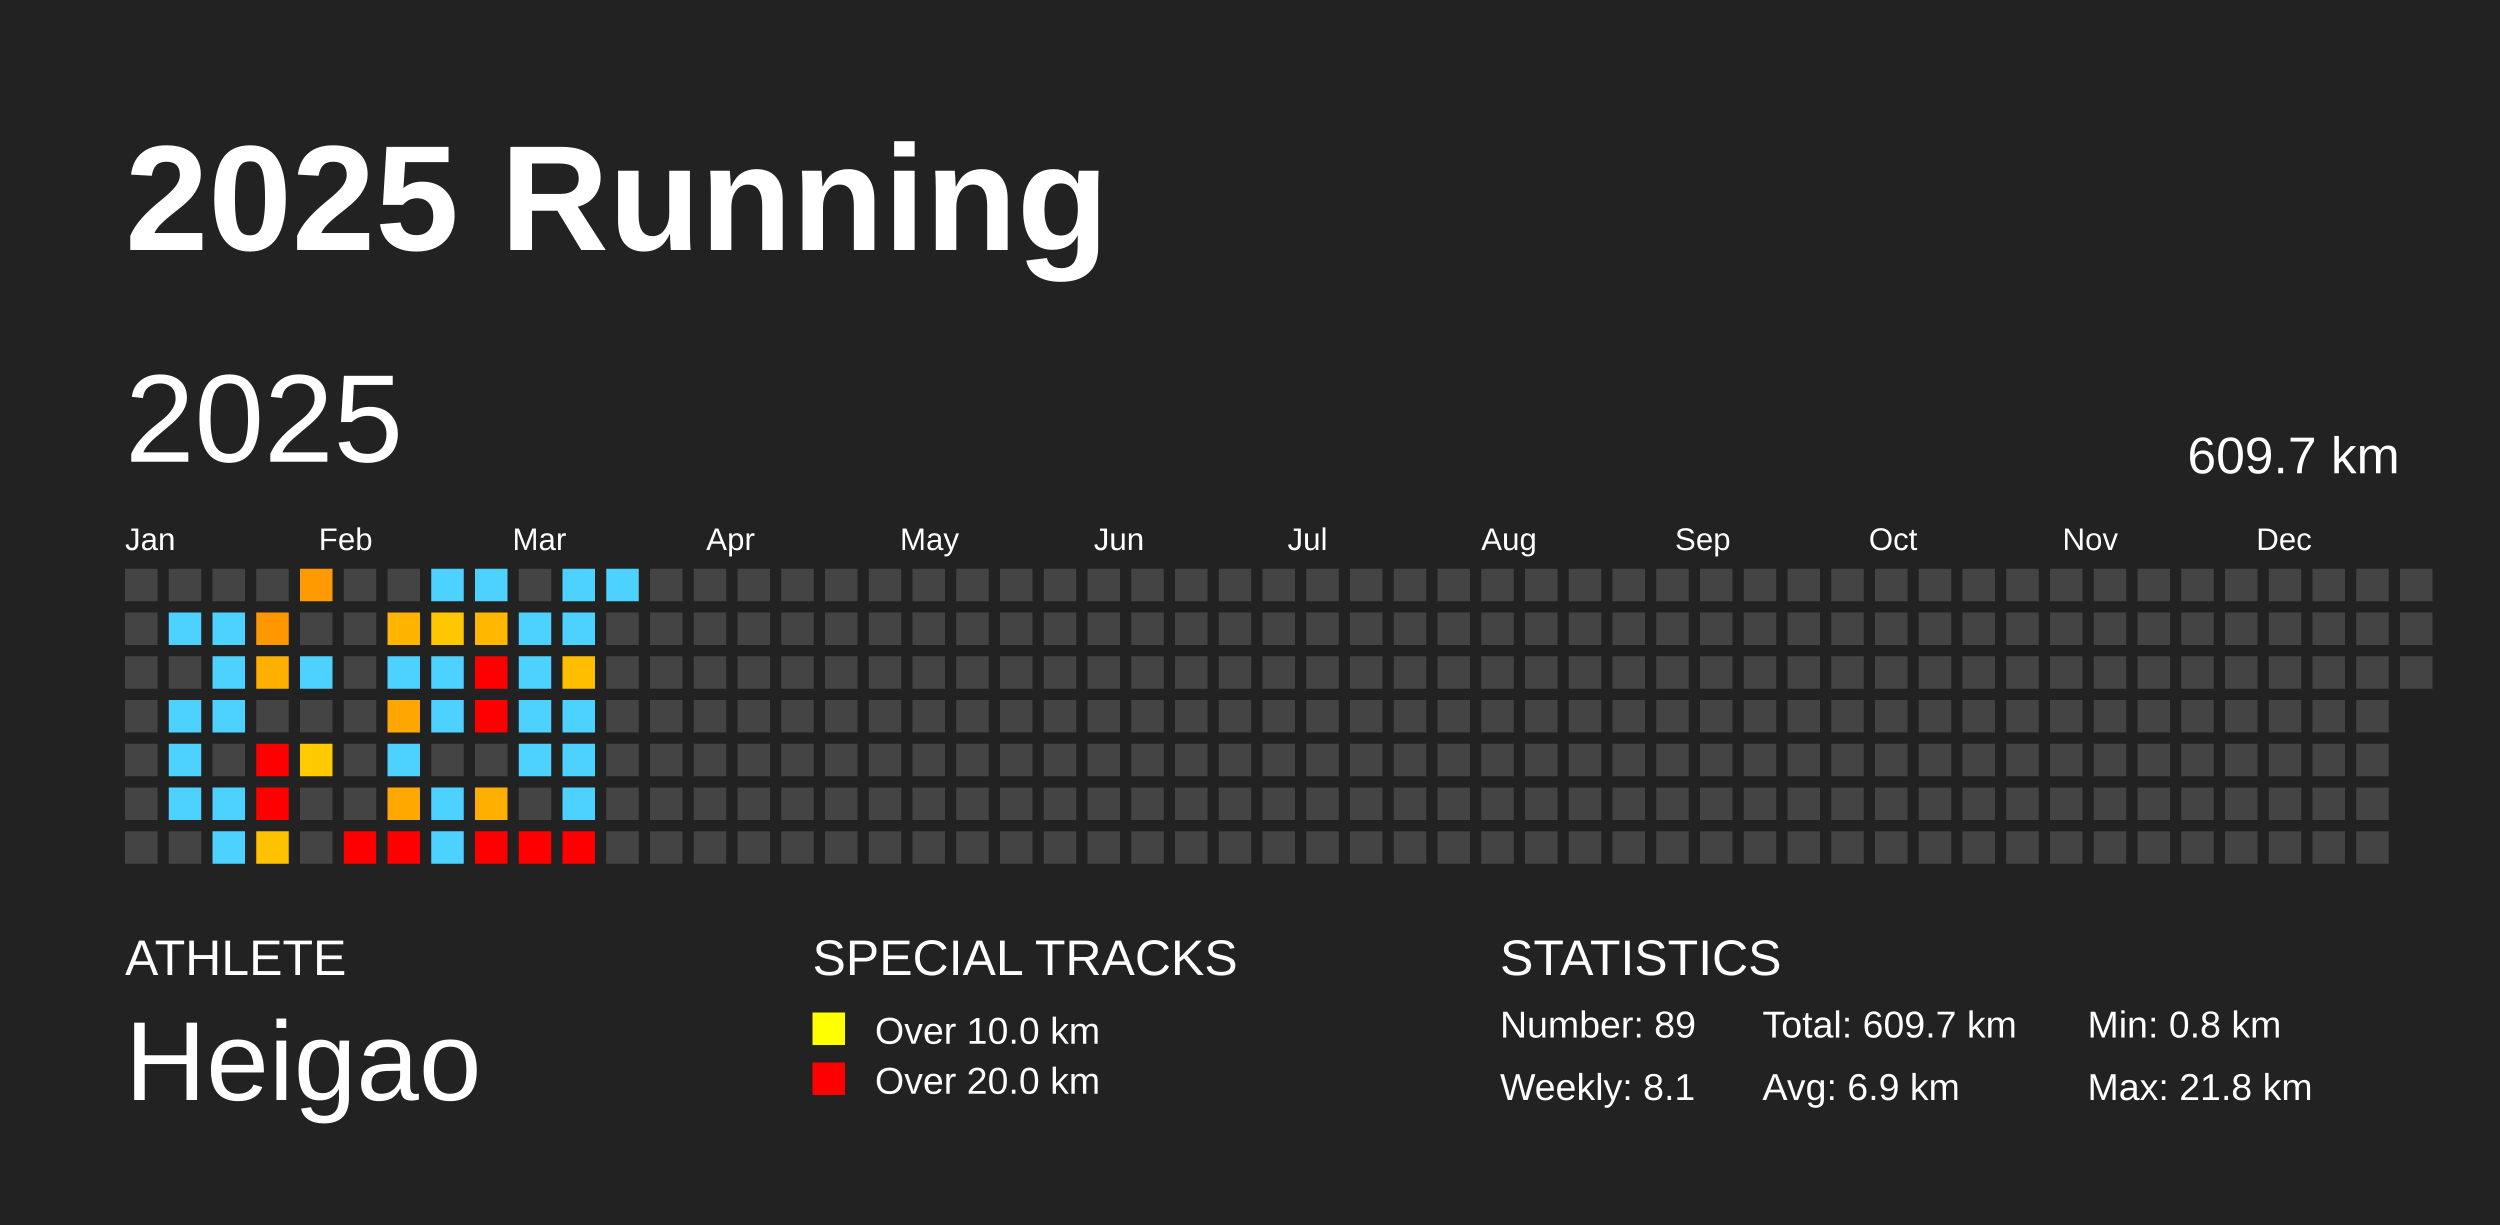
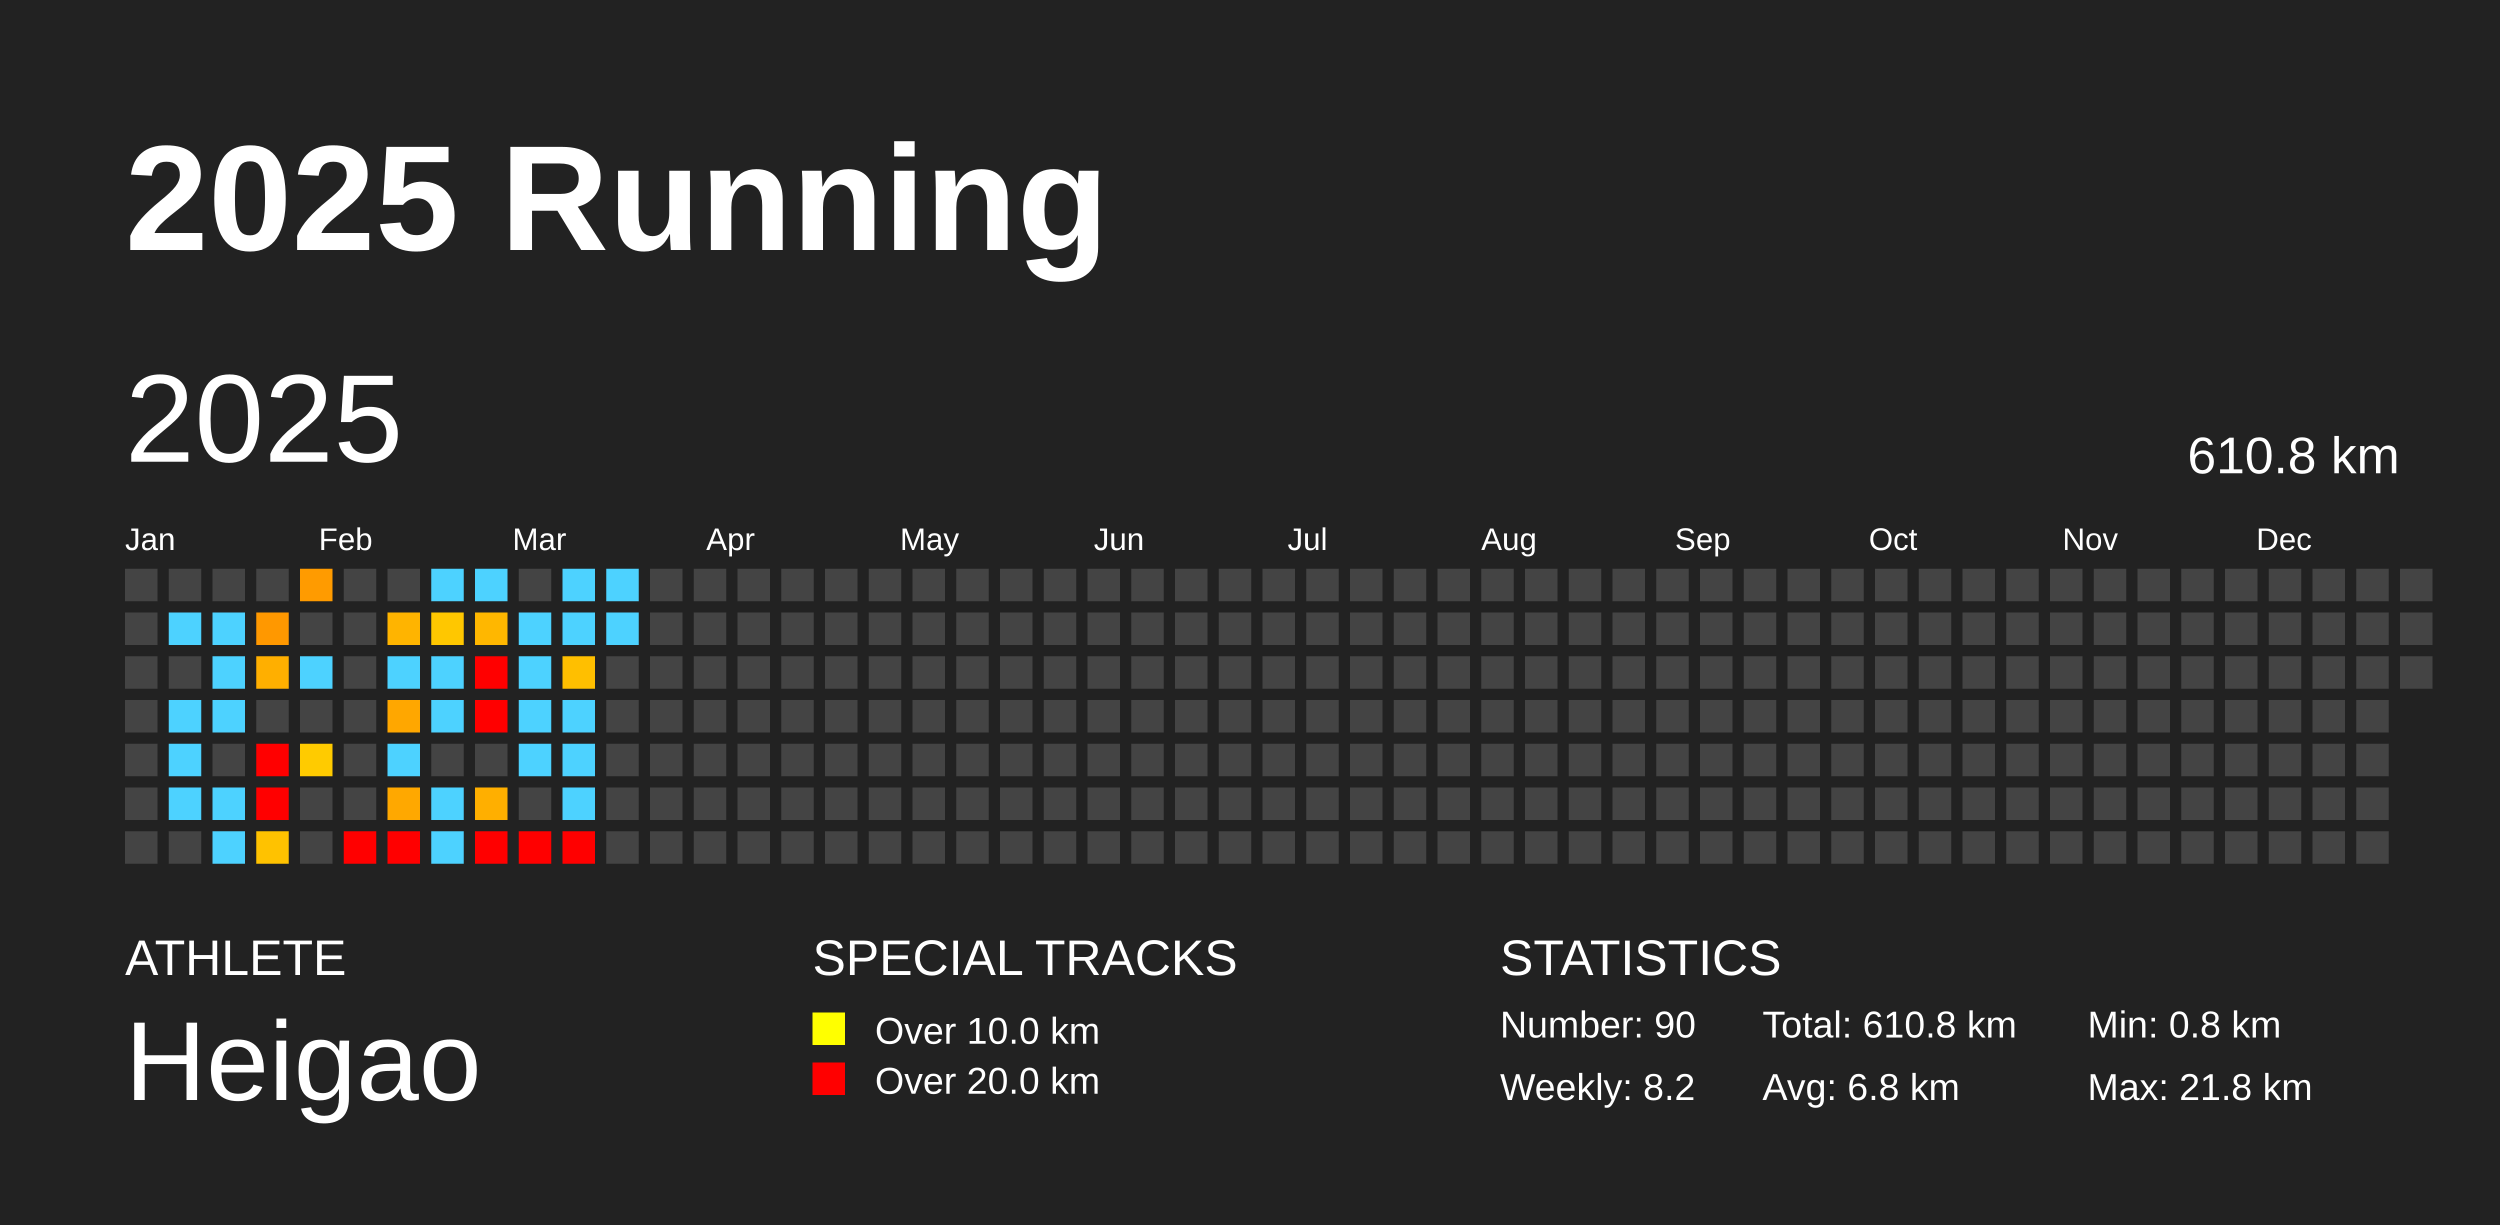
<svg xmlns="http://www.w3.org/2000/svg" baseProfile="full" height="98mm" version="1.1" viewBox="0,0,200,98" width="200mm">
  <defs />
  <rect fill="#222222" height="98" width="200" x="0" y="0" />
  <text fill="#FFFFFF" style="font-size:12px; font-family:Arial; font-weight:bold;" x="10" y="20">2025 Running</text>
  <text fill="#FFFFFF" style="font-size:4px; font-family:Arial" x="10" y="78">ATHLETE</text>
  <text fill="#FFFFFF" style="font-size:9px; font-family:Arial" x="10" y="88">Heigao</text>
  <text fill="#FFFFFF" style="font-size:4px; font-family:Arial" x="65" y="78">SPECIAL TRACKS</text>
  <rect fill="yellow" height="2.6" width="2.6" x="65" y="81" />
  <text fill="#FFFFFF" style="font-size:3px; font-family:Arial" x="70" y="83.5">Over 10.0 km</text>
  <rect fill="red" height="2.6" width="2.6" x="65" y="85" />
  <text fill="#FFFFFF" style="font-size:3px; font-family:Arial" x="70" y="87.5">Over 20.0 km</text>
  <text fill="#FFFFFF" style="font-size:4px; font-family:Arial" x="120" y="78">STATISTICS</text>
-   <text fill="#FFFFFF" style="font-size:3px; font-family:Arial" x="120" y="83">Number: 89</text>
-   <text fill="#FFFFFF" style="font-size:3px; font-family:Arial" x="120" y="88">Weekly: 8.1</text>
-   <text fill="#FFFFFF" style="font-size:3px; font-family:Arial" x="141" y="83">Total: 609.7 km</text>
-   <text fill="#FFFFFF" style="font-size:3px; font-family:Arial" x="141" y="88">Avg: 6.9 km</text>
+   <text fill="#FFFFFF" style="font-size:3px; font-family:Arial" x="120" y="83">Number: 90</text>
+   <text fill="#FFFFFF" style="font-size:3px; font-family:Arial" x="120" y="88">Weekly: 8.2</text>
+   <text fill="#FFFFFF" style="font-size:3px; font-family:Arial" x="141" y="83">Total: 610.8 km</text>
+   <text fill="#FFFFFF" style="font-size:3px; font-family:Arial" x="141" y="88">Avg: 6.8 km</text>
  <text fill="#FFFFFF" style="font-size:3px; font-family:Arial" x="167" y="83">Min: 0.8 km</text>
  <text fill="#FFFFFF" style="font-size:3px; font-family:Arial" x="167" y="88">Max: 21.8 km</text>
  <text dominant-baseline="hanging" fill="#FFFFFF" style="font-size:10.0px; font-family:Arial;" x="10" y="30">2025</text>
-   <text dominant-baseline="hanging" fill="#FFFFFF" style="font-size:4.125px; font-family:Arial;" x="175" y="35">609.7 km</text>
+   <text dominant-baseline="hanging" fill="#FFFFFF" style="font-size:4.125px; font-family:Arial;" x="175" y="35">610.8 km</text>
  <text fill="#FFFFFF" style="font-size:2.5px; font-family:Arial" x="10.0" y="44">Jan</text>
  <text fill="#FFFFFF" style="font-size:2.5px; font-family:Arial" x="25.5" y="44">Feb</text>
  <text fill="#FFFFFF" style="font-size:2.5px; font-family:Arial" x="41.0" y="44">Mar</text>
  <text fill="#FFFFFF" style="font-size:2.5px; font-family:Arial" x="56.5" y="44">Apr</text>
  <text fill="#FFFFFF" style="font-size:2.5px; font-family:Arial" x="72.0" y="44">May</text>
  <text fill="#FFFFFF" style="font-size:2.5px; font-family:Arial" x="87.5" y="44">Jun</text>
  <text fill="#FFFFFF" style="font-size:2.5px; font-family:Arial" x="103.0" y="44">Jul</text>
  <text fill="#FFFFFF" style="font-size:2.5px; font-family:Arial" x="118.5" y="44">Aug</text>
  <text fill="#FFFFFF" style="font-size:2.5px; font-family:Arial" x="134.0" y="44">Sep</text>
  <text fill="#FFFFFF" style="font-size:2.5px; font-family:Arial" x="149.5" y="44">Oct</text>
  <text fill="#FFFFFF" style="font-size:2.5px; font-family:Arial" x="165.0" y="44">Nov</text>
  <text fill="#FFFFFF" style="font-size:2.5px; font-family:Arial" x="180.5" y="44">Dec</text>
  <rect fill="#444444" height="2.6" width="2.6" x="10.0" y="45.5" />
  <rect fill="#444444" height="2.6" width="2.6" x="10.0" y="49.0" />
  <rect fill="#444444" height="2.6" width="2.6" x="10.0" y="52.5" />
  <rect fill="#444444" height="2.6" width="2.6" x="10.0" y="56.0" />
  <rect fill="#444444" height="2.6" width="2.6" x="10.0" y="59.5" />
  <rect fill="#444444" height="2.6" width="2.6" x="10.0" y="63.0" />
  <rect fill="#444444" height="2.6" width="2.6" x="10.0" y="66.5" />
  <rect fill="#444444" height="2.6" width="2.6" x="13.5" y="45.5" />
  <rect fill="#4dd2ff" height="2.6" width="2.6" x="13.5" y="49.0" />
  <rect fill="#444444" height="2.6" width="2.6" x="13.5" y="52.5" />
  <rect fill="#4dd2ff" height="2.6" width="2.6" x="13.5" y="56.0" />
  <rect fill="#4dd2ff" height="2.6" width="2.6" x="13.5" y="59.5" />
  <rect fill="#4dd2ff" height="2.6" width="2.6" x="13.5" y="63.0" />
  <rect fill="#444444" height="2.6" width="2.6" x="13.5" y="66.5" />
  <rect fill="#444444" height="2.6" width="2.6" x="17.0" y="45.5" />
  <rect fill="#4dd2ff" height="2.6" width="2.6" x="17.0" y="49.0" />
  <rect fill="#4dd2ff" height="2.6" width="2.6" x="17.0" y="52.5" />
  <rect fill="#4dd2ff" height="2.6" width="2.6" x="17.0" y="56.0" />
  <rect fill="#444444" height="2.6" width="2.6" x="17.0" y="59.5" />
  <rect fill="#4dd2ff" height="2.6" width="2.6" x="17.0" y="63.0" />
  <rect fill="#4dd2ff" height="2.6" width="2.6" x="17.0" y="66.5" />
  <rect fill="#444444" height="2.6" width="2.6" x="20.5" y="45.5" />
  <rect fill="#ff9800" height="2.6" width="2.6" x="20.5" y="49.0" />
  <rect fill="#ffaf00" height="2.6" width="2.6" x="20.5" y="52.5" />
  <rect fill="#444444" height="2.6" width="2.6" x="20.5" y="56.0" />
  <rect fill="red" height="2.6" width="2.6" x="20.5" y="59.5" />
  <rect fill="red" height="2.6" width="2.6" x="20.5" y="63.0" />
  <rect fill="#ffc200" height="2.6" width="2.6" x="20.5" y="66.5" />
  <rect fill="#ff9b00" height="2.6" width="2.6" x="24.0" y="45.5" />
  <rect fill="#444444" height="2.6" width="2.6" x="24.0" y="49.0" />
  <rect fill="#4dd2ff" height="2.6" width="2.6" x="24.0" y="52.5" />
  <rect fill="#444444" height="2.6" width="2.6" x="24.0" y="56.0" />
  <rect fill="#ffcb00" height="2.6" width="2.6" x="24.0" y="59.5" />
  <rect fill="#444444" height="2.6" width="2.6" x="24.0" y="63.0" />
  <rect fill="#444444" height="2.6" width="2.6" x="24.0" y="66.5" />
  <rect fill="#444444" height="2.6" width="2.6" x="27.5" y="45.5" />
  <rect fill="#444444" height="2.6" width="2.6" x="27.5" y="49.0" />
  <rect fill="#444444" height="2.6" width="2.6" x="27.5" y="52.5" />
  <rect fill="#444444" height="2.6" width="2.6" x="27.5" y="56.0" />
  <rect fill="#444444" height="2.6" width="2.6" x="27.5" y="59.5" />
  <rect fill="#444444" height="2.6" width="2.6" x="27.5" y="63.0" />
  <rect fill="red" height="2.6" width="2.6" x="27.5" y="66.5" />
  <rect fill="#444444" height="2.6" width="2.6" x="31.0" y="45.5" />
  <rect fill="#ffb400" height="2.6" width="2.6" x="31.0" y="49.0" />
  <rect fill="#4dd2ff" height="2.6" width="2.6" x="31.0" y="52.5" />
  <rect fill="#ffa700" height="2.6" width="2.6" x="31.0" y="56.0" />
  <rect fill="#4dd2ff" height="2.6" width="2.6" x="31.0" y="59.5" />
  <rect fill="#ffa800" height="2.6" width="2.6" x="31.0" y="63.0" />
  <rect fill="red" height="2.6" width="2.6" x="31.0" y="66.5" />
  <rect fill="#4dd2ff" height="2.6" width="2.6" x="34.5" y="45.5" />
  <rect fill="#ffc700" height="2.6" width="2.6" x="34.5" y="49.0" />
  <rect fill="#4dd2ff" height="2.6" width="2.6" x="34.5" y="52.5" />
  <rect fill="#4dd2ff" height="2.6" width="2.6" x="34.5" y="56.0" />
  <rect fill="#444444" height="2.6" width="2.6" x="34.5" y="59.5" />
  <rect fill="#4dd2ff" height="2.6" width="2.6" x="34.5" y="63.0" />
  <rect fill="#4dd2ff" height="2.6" width="2.6" x="34.5" y="66.5" />
  <rect fill="#4dd2ff" height="2.6" width="2.6" x="38.0" y="45.5" />
  <rect fill="#ffb700" height="2.6" width="2.6" x="38.0" y="49.0" />
  <rect fill="red" height="2.6" width="2.6" x="38.0" y="52.5" />
  <rect fill="red" height="2.6" width="2.6" x="38.0" y="56.0" />
  <rect fill="#444444" height="2.6" width="2.6" x="38.0" y="59.5" />
  <rect fill="#ffaf00" height="2.6" width="2.6" x="38.0" y="63.0" />
  <rect fill="red" height="2.6" width="2.6" x="38.0" y="66.5" />
  <rect fill="#444444" height="2.6" width="2.6" x="41.5" y="45.5" />
  <rect fill="#4dd2ff" height="2.6" width="2.6" x="41.5" y="49.0" />
  <rect fill="#4dd2ff" height="2.6" width="2.6" x="41.5" y="52.5" />
  <rect fill="#4dd2ff" height="2.6" width="2.6" x="41.5" y="56.0" />
  <rect fill="#4dd2ff" height="2.6" width="2.6" x="41.5" y="59.5" />
  <rect fill="#444444" height="2.6" width="2.6" x="41.5" y="63.0" />
  <rect fill="red" height="2.6" width="2.6" x="41.5" y="66.5" />
  <rect fill="#4dd2ff" height="2.6" width="2.6" x="45.0" y="45.5" />
  <rect fill="#4dd2ff" height="2.6" width="2.6" x="45.0" y="49.0" />
  <rect fill="#ffbf00" height="2.6" width="2.6" x="45.0" y="52.5" />
  <rect fill="#4dd2ff" height="2.6" width="2.6" x="45.0" y="56.0" />
  <rect fill="#4dd2ff" height="2.6" width="2.6" x="45.0" y="59.5" />
  <rect fill="#4dd2ff" height="2.6" width="2.6" x="45.0" y="63.0" />
  <rect fill="red" height="2.6" width="2.6" x="45.0" y="66.5" />
  <rect fill="#4dd2ff" height="2.6" width="2.6" x="48.5" y="45.5" />
-   <rect fill="#444444" height="2.6" width="2.6" x="48.5" y="49.0" />
+   <rect fill="#4dd2ff" height="2.6" width="2.6" x="48.5" y="49.0" />
  <rect fill="#444444" height="2.6" width="2.6" x="48.5" y="52.5" />
  <rect fill="#444444" height="2.6" width="2.6" x="48.5" y="56.0" />
  <rect fill="#444444" height="2.6" width="2.6" x="48.5" y="59.5" />
  <rect fill="#444444" height="2.6" width="2.6" x="48.5" y="63.0" />
  <rect fill="#444444" height="2.6" width="2.6" x="48.5" y="66.5" />
  <rect fill="#444444" height="2.6" width="2.6" x="52.0" y="45.5" />
  <rect fill="#444444" height="2.6" width="2.6" x="52.0" y="49.0" />
  <rect fill="#444444" height="2.6" width="2.6" x="52.0" y="52.5" />
  <rect fill="#444444" height="2.6" width="2.6" x="52.0" y="56.0" />
  <rect fill="#444444" height="2.6" width="2.6" x="52.0" y="59.5" />
  <rect fill="#444444" height="2.6" width="2.6" x="52.0" y="63.0" />
  <rect fill="#444444" height="2.6" width="2.6" x="52.0" y="66.5" />
  <rect fill="#444444" height="2.6" width="2.6" x="55.5" y="45.5" />
  <rect fill="#444444" height="2.6" width="2.6" x="55.5" y="49.0" />
  <rect fill="#444444" height="2.6" width="2.6" x="55.5" y="52.5" />
  <rect fill="#444444" height="2.6" width="2.6" x="55.5" y="56.0" />
  <rect fill="#444444" height="2.6" width="2.6" x="55.5" y="59.5" />
  <rect fill="#444444" height="2.6" width="2.6" x="55.5" y="63.0" />
  <rect fill="#444444" height="2.6" width="2.6" x="55.5" y="66.5" />
  <rect fill="#444444" height="2.6" width="2.6" x="59.0" y="45.5" />
  <rect fill="#444444" height="2.6" width="2.6" x="59.0" y="49.0" />
  <rect fill="#444444" height="2.6" width="2.6" x="59.0" y="52.5" />
  <rect fill="#444444" height="2.6" width="2.6" x="59.0" y="56.0" />
  <rect fill="#444444" height="2.6" width="2.6" x="59.0" y="59.5" />
  <rect fill="#444444" height="2.6" width="2.6" x="59.0" y="63.0" />
  <rect fill="#444444" height="2.6" width="2.6" x="59.0" y="66.5" />
  <rect fill="#444444" height="2.6" width="2.6" x="62.5" y="45.5" />
  <rect fill="#444444" height="2.6" width="2.6" x="62.5" y="49.0" />
  <rect fill="#444444" height="2.6" width="2.6" x="62.5" y="52.5" />
  <rect fill="#444444" height="2.6" width="2.6" x="62.5" y="56.0" />
  <rect fill="#444444" height="2.6" width="2.6" x="62.5" y="59.5" />
  <rect fill="#444444" height="2.6" width="2.6" x="62.5" y="63.0" />
  <rect fill="#444444" height="2.6" width="2.6" x="62.5" y="66.5" />
  <rect fill="#444444" height="2.6" width="2.6" x="66.0" y="45.5" />
  <rect fill="#444444" height="2.6" width="2.6" x="66.0" y="49.0" />
  <rect fill="#444444" height="2.6" width="2.6" x="66.0" y="52.5" />
  <rect fill="#444444" height="2.6" width="2.6" x="66.0" y="56.0" />
  <rect fill="#444444" height="2.6" width="2.6" x="66.0" y="59.5" />
  <rect fill="#444444" height="2.6" width="2.6" x="66.0" y="63.0" />
  <rect fill="#444444" height="2.6" width="2.6" x="66.0" y="66.5" />
  <rect fill="#444444" height="2.6" width="2.6" x="69.5" y="45.5" />
  <rect fill="#444444" height="2.6" width="2.6" x="69.5" y="49.0" />
  <rect fill="#444444" height="2.6" width="2.6" x="69.5" y="52.5" />
  <rect fill="#444444" height="2.6" width="2.6" x="69.5" y="56.0" />
  <rect fill="#444444" height="2.6" width="2.6" x="69.5" y="59.5" />
  <rect fill="#444444" height="2.6" width="2.6" x="69.5" y="63.0" />
  <rect fill="#444444" height="2.6" width="2.6" x="69.5" y="66.5" />
  <rect fill="#444444" height="2.6" width="2.6" x="73.0" y="45.5" />
  <rect fill="#444444" height="2.6" width="2.6" x="73.0" y="49.0" />
  <rect fill="#444444" height="2.6" width="2.6" x="73.0" y="52.5" />
  <rect fill="#444444" height="2.6" width="2.6" x="73.0" y="56.0" />
  <rect fill="#444444" height="2.6" width="2.6" x="73.0" y="59.5" />
  <rect fill="#444444" height="2.6" width="2.6" x="73.0" y="63.0" />
  <rect fill="#444444" height="2.6" width="2.6" x="73.0" y="66.5" />
  <rect fill="#444444" height="2.6" width="2.6" x="76.5" y="45.5" />
  <rect fill="#444444" height="2.6" width="2.6" x="76.5" y="49.0" />
  <rect fill="#444444" height="2.6" width="2.6" x="76.5" y="52.5" />
  <rect fill="#444444" height="2.6" width="2.6" x="76.5" y="56.0" />
  <rect fill="#444444" height="2.6" width="2.6" x="76.5" y="59.5" />
  <rect fill="#444444" height="2.6" width="2.6" x="76.5" y="63.0" />
  <rect fill="#444444" height="2.6" width="2.6" x="76.5" y="66.5" />
  <rect fill="#444444" height="2.6" width="2.6" x="80.0" y="45.5" />
  <rect fill="#444444" height="2.6" width="2.6" x="80.0" y="49.0" />
  <rect fill="#444444" height="2.6" width="2.6" x="80.0" y="52.5" />
  <rect fill="#444444" height="2.6" width="2.6" x="80.0" y="56.0" />
  <rect fill="#444444" height="2.6" width="2.6" x="80.0" y="59.5" />
  <rect fill="#444444" height="2.6" width="2.6" x="80.0" y="63.0" />
  <rect fill="#444444" height="2.6" width="2.6" x="80.0" y="66.5" />
  <rect fill="#444444" height="2.6" width="2.6" x="83.5" y="45.5" />
  <rect fill="#444444" height="2.6" width="2.6" x="83.5" y="49.0" />
  <rect fill="#444444" height="2.6" width="2.6" x="83.5" y="52.5" />
  <rect fill="#444444" height="2.6" width="2.6" x="83.5" y="56.0" />
  <rect fill="#444444" height="2.6" width="2.6" x="83.5" y="59.5" />
  <rect fill="#444444" height="2.6" width="2.6" x="83.5" y="63.0" />
  <rect fill="#444444" height="2.6" width="2.6" x="83.5" y="66.5" />
  <rect fill="#444444" height="2.6" width="2.6" x="87.0" y="45.5" />
  <rect fill="#444444" height="2.6" width="2.6" x="87.0" y="49.0" />
  <rect fill="#444444" height="2.6" width="2.6" x="87.0" y="52.5" />
  <rect fill="#444444" height="2.6" width="2.6" x="87.0" y="56.0" />
  <rect fill="#444444" height="2.6" width="2.6" x="87.0" y="59.5" />
  <rect fill="#444444" height="2.6" width="2.6" x="87.0" y="63.0" />
  <rect fill="#444444" height="2.6" width="2.6" x="87.0" y="66.5" />
  <rect fill="#444444" height="2.6" width="2.6" x="90.5" y="45.5" />
  <rect fill="#444444" height="2.6" width="2.6" x="90.5" y="49.0" />
  <rect fill="#444444" height="2.6" width="2.6" x="90.5" y="52.5" />
  <rect fill="#444444" height="2.6" width="2.6" x="90.5" y="56.0" />
  <rect fill="#444444" height="2.6" width="2.6" x="90.5" y="59.5" />
  <rect fill="#444444" height="2.6" width="2.6" x="90.5" y="63.0" />
  <rect fill="#444444" height="2.6" width="2.6" x="90.5" y="66.5" />
  <rect fill="#444444" height="2.6" width="2.6" x="94.0" y="45.5" />
  <rect fill="#444444" height="2.6" width="2.6" x="94.0" y="49.0" />
  <rect fill="#444444" height="2.6" width="2.6" x="94.0" y="52.5" />
  <rect fill="#444444" height="2.6" width="2.6" x="94.0" y="56.0" />
  <rect fill="#444444" height="2.6" width="2.6" x="94.0" y="59.5" />
  <rect fill="#444444" height="2.6" width="2.6" x="94.0" y="63.0" />
  <rect fill="#444444" height="2.6" width="2.6" x="94.0" y="66.5" />
  <rect fill="#444444" height="2.6" width="2.6" x="97.5" y="45.5" />
  <rect fill="#444444" height="2.6" width="2.6" x="97.5" y="49.0" />
  <rect fill="#444444" height="2.6" width="2.6" x="97.5" y="52.5" />
  <rect fill="#444444" height="2.6" width="2.6" x="97.5" y="56.0" />
  <rect fill="#444444" height="2.6" width="2.6" x="97.5" y="59.5" />
  <rect fill="#444444" height="2.6" width="2.6" x="97.5" y="63.0" />
  <rect fill="#444444" height="2.6" width="2.6" x="97.5" y="66.5" />
  <rect fill="#444444" height="2.6" width="2.6" x="101.0" y="45.5" />
  <rect fill="#444444" height="2.6" width="2.6" x="101.0" y="49.0" />
  <rect fill="#444444" height="2.6" width="2.6" x="101.0" y="52.5" />
  <rect fill="#444444" height="2.6" width="2.6" x="101.0" y="56.0" />
  <rect fill="#444444" height="2.6" width="2.6" x="101.0" y="59.5" />
  <rect fill="#444444" height="2.6" width="2.6" x="101.0" y="63.0" />
  <rect fill="#444444" height="2.6" width="2.6" x="101.0" y="66.5" />
  <rect fill="#444444" height="2.6" width="2.6" x="104.5" y="45.5" />
  <rect fill="#444444" height="2.6" width="2.6" x="104.5" y="49.0" />
  <rect fill="#444444" height="2.6" width="2.6" x="104.5" y="52.5" />
  <rect fill="#444444" height="2.6" width="2.6" x="104.5" y="56.0" />
  <rect fill="#444444" height="2.6" width="2.6" x="104.5" y="59.5" />
  <rect fill="#444444" height="2.6" width="2.6" x="104.5" y="63.0" />
  <rect fill="#444444" height="2.6" width="2.6" x="104.5" y="66.5" />
  <rect fill="#444444" height="2.6" width="2.6" x="108.0" y="45.5" />
  <rect fill="#444444" height="2.6" width="2.6" x="108.0" y="49.0" />
  <rect fill="#444444" height="2.6" width="2.6" x="108.0" y="52.5" />
  <rect fill="#444444" height="2.6" width="2.6" x="108.0" y="56.0" />
  <rect fill="#444444" height="2.6" width="2.6" x="108.0" y="59.5" />
  <rect fill="#444444" height="2.6" width="2.6" x="108.0" y="63.0" />
  <rect fill="#444444" height="2.6" width="2.6" x="108.0" y="66.5" />
  <rect fill="#444444" height="2.6" width="2.6" x="111.5" y="45.5" />
  <rect fill="#444444" height="2.6" width="2.6" x="111.5" y="49.0" />
  <rect fill="#444444" height="2.6" width="2.6" x="111.5" y="52.5" />
  <rect fill="#444444" height="2.6" width="2.6" x="111.5" y="56.0" />
  <rect fill="#444444" height="2.6" width="2.6" x="111.5" y="59.5" />
  <rect fill="#444444" height="2.6" width="2.6" x="111.5" y="63.0" />
  <rect fill="#444444" height="2.6" width="2.6" x="111.5" y="66.5" />
  <rect fill="#444444" height="2.6" width="2.6" x="115.0" y="45.5" />
  <rect fill="#444444" height="2.6" width="2.6" x="115.0" y="49.0" />
  <rect fill="#444444" height="2.6" width="2.6" x="115.0" y="52.5" />
  <rect fill="#444444" height="2.6" width="2.6" x="115.0" y="56.0" />
  <rect fill="#444444" height="2.6" width="2.6" x="115.0" y="59.5" />
  <rect fill="#444444" height="2.6" width="2.6" x="115.0" y="63.0" />
  <rect fill="#444444" height="2.6" width="2.6" x="115.0" y="66.5" />
  <rect fill="#444444" height="2.6" width="2.6" x="118.5" y="45.5" />
  <rect fill="#444444" height="2.6" width="2.6" x="118.5" y="49.0" />
  <rect fill="#444444" height="2.6" width="2.6" x="118.5" y="52.5" />
  <rect fill="#444444" height="2.6" width="2.6" x="118.5" y="56.0" />
  <rect fill="#444444" height="2.6" width="2.6" x="118.5" y="59.5" />
  <rect fill="#444444" height="2.6" width="2.6" x="118.5" y="63.0" />
  <rect fill="#444444" height="2.6" width="2.6" x="118.5" y="66.5" />
  <rect fill="#444444" height="2.6" width="2.6" x="122.0" y="45.5" />
  <rect fill="#444444" height="2.6" width="2.6" x="122.0" y="49.0" />
  <rect fill="#444444" height="2.6" width="2.6" x="122.0" y="52.5" />
  <rect fill="#444444" height="2.6" width="2.6" x="122.0" y="56.0" />
  <rect fill="#444444" height="2.6" width="2.6" x="122.0" y="59.5" />
  <rect fill="#444444" height="2.6" width="2.6" x="122.0" y="63.0" />
  <rect fill="#444444" height="2.6" width="2.6" x="122.0" y="66.5" />
  <rect fill="#444444" height="2.6" width="2.6" x="125.5" y="45.5" />
  <rect fill="#444444" height="2.6" width="2.6" x="125.5" y="49.0" />
  <rect fill="#444444" height="2.6" width="2.6" x="125.5" y="52.5" />
  <rect fill="#444444" height="2.6" width="2.6" x="125.5" y="56.0" />
  <rect fill="#444444" height="2.6" width="2.6" x="125.5" y="59.5" />
  <rect fill="#444444" height="2.6" width="2.6" x="125.5" y="63.0" />
  <rect fill="#444444" height="2.6" width="2.6" x="125.5" y="66.5" />
  <rect fill="#444444" height="2.6" width="2.6" x="129.0" y="45.5" />
  <rect fill="#444444" height="2.6" width="2.6" x="129.0" y="49.0" />
  <rect fill="#444444" height="2.6" width="2.6" x="129.0" y="52.5" />
  <rect fill="#444444" height="2.6" width="2.6" x="129.0" y="56.0" />
  <rect fill="#444444" height="2.6" width="2.6" x="129.0" y="59.5" />
  <rect fill="#444444" height="2.6" width="2.6" x="129.0" y="63.0" />
  <rect fill="#444444" height="2.6" width="2.6" x="129.0" y="66.5" />
  <rect fill="#444444" height="2.6" width="2.6" x="132.5" y="45.5" />
  <rect fill="#444444" height="2.6" width="2.6" x="132.5" y="49.0" />
  <rect fill="#444444" height="2.6" width="2.6" x="132.5" y="52.5" />
  <rect fill="#444444" height="2.6" width="2.6" x="132.5" y="56.0" />
  <rect fill="#444444" height="2.6" width="2.6" x="132.5" y="59.5" />
  <rect fill="#444444" height="2.6" width="2.6" x="132.5" y="63.0" />
  <rect fill="#444444" height="2.6" width="2.6" x="132.5" y="66.5" />
  <rect fill="#444444" height="2.6" width="2.6" x="136.0" y="45.5" />
  <rect fill="#444444" height="2.6" width="2.6" x="136.0" y="49.0" />
  <rect fill="#444444" height="2.6" width="2.6" x="136.0" y="52.5" />
  <rect fill="#444444" height="2.6" width="2.6" x="136.0" y="56.0" />
  <rect fill="#444444" height="2.6" width="2.6" x="136.0" y="59.5" />
  <rect fill="#444444" height="2.6" width="2.6" x="136.0" y="63.0" />
  <rect fill="#444444" height="2.6" width="2.6" x="136.0" y="66.5" />
  <rect fill="#444444" height="2.6" width="2.6" x="139.5" y="45.5" />
  <rect fill="#444444" height="2.6" width="2.6" x="139.5" y="49.0" />
  <rect fill="#444444" height="2.6" width="2.6" x="139.5" y="52.5" />
  <rect fill="#444444" height="2.6" width="2.6" x="139.5" y="56.0" />
  <rect fill="#444444" height="2.6" width="2.6" x="139.5" y="59.5" />
  <rect fill="#444444" height="2.6" width="2.6" x="139.5" y="63.0" />
  <rect fill="#444444" height="2.6" width="2.6" x="139.5" y="66.5" />
  <rect fill="#444444" height="2.6" width="2.6" x="143.0" y="45.5" />
  <rect fill="#444444" height="2.6" width="2.6" x="143.0" y="49.0" />
  <rect fill="#444444" height="2.6" width="2.6" x="143.0" y="52.5" />
  <rect fill="#444444" height="2.6" width="2.6" x="143.0" y="56.0" />
  <rect fill="#444444" height="2.6" width="2.6" x="143.0" y="59.5" />
  <rect fill="#444444" height="2.6" width="2.6" x="143.0" y="63.0" />
  <rect fill="#444444" height="2.6" width="2.6" x="143.0" y="66.5" />
  <rect fill="#444444" height="2.6" width="2.6" x="146.5" y="45.5" />
  <rect fill="#444444" height="2.6" width="2.6" x="146.5" y="49.0" />
  <rect fill="#444444" height="2.6" width="2.6" x="146.5" y="52.5" />
  <rect fill="#444444" height="2.6" width="2.6" x="146.5" y="56.0" />
  <rect fill="#444444" height="2.6" width="2.6" x="146.5" y="59.5" />
  <rect fill="#444444" height="2.6" width="2.6" x="146.5" y="63.0" />
  <rect fill="#444444" height="2.6" width="2.6" x="146.5" y="66.5" />
  <rect fill="#444444" height="2.6" width="2.6" x="150.0" y="45.5" />
  <rect fill="#444444" height="2.6" width="2.6" x="150.0" y="49.0" />
  <rect fill="#444444" height="2.6" width="2.6" x="150.0" y="52.5" />
  <rect fill="#444444" height="2.6" width="2.6" x="150.0" y="56.0" />
  <rect fill="#444444" height="2.6" width="2.6" x="150.0" y="59.5" />
  <rect fill="#444444" height="2.6" width="2.6" x="150.0" y="63.0" />
  <rect fill="#444444" height="2.6" width="2.6" x="150.0" y="66.5" />
  <rect fill="#444444" height="2.6" width="2.6" x="153.5" y="45.5" />
  <rect fill="#444444" height="2.6" width="2.6" x="153.5" y="49.0" />
  <rect fill="#444444" height="2.6" width="2.6" x="153.5" y="52.5" />
  <rect fill="#444444" height="2.6" width="2.6" x="153.5" y="56.0" />
  <rect fill="#444444" height="2.6" width="2.6" x="153.5" y="59.5" />
  <rect fill="#444444" height="2.6" width="2.6" x="153.5" y="63.0" />
  <rect fill="#444444" height="2.6" width="2.6" x="153.5" y="66.5" />
  <rect fill="#444444" height="2.6" width="2.6" x="157.0" y="45.5" />
  <rect fill="#444444" height="2.6" width="2.6" x="157.0" y="49.0" />
  <rect fill="#444444" height="2.6" width="2.6" x="157.0" y="52.5" />
  <rect fill="#444444" height="2.6" width="2.6" x="157.0" y="56.0" />
  <rect fill="#444444" height="2.6" width="2.6" x="157.0" y="59.5" />
  <rect fill="#444444" height="2.6" width="2.6" x="157.0" y="63.0" />
  <rect fill="#444444" height="2.6" width="2.6" x="157.0" y="66.5" />
  <rect fill="#444444" height="2.6" width="2.6" x="160.5" y="45.5" />
  <rect fill="#444444" height="2.6" width="2.6" x="160.5" y="49.0" />
  <rect fill="#444444" height="2.6" width="2.6" x="160.5" y="52.5" />
  <rect fill="#444444" height="2.6" width="2.6" x="160.5" y="56.0" />
  <rect fill="#444444" height="2.6" width="2.6" x="160.5" y="59.5" />
  <rect fill="#444444" height="2.6" width="2.6" x="160.5" y="63.0" />
  <rect fill="#444444" height="2.6" width="2.6" x="160.5" y="66.5" />
  <rect fill="#444444" height="2.6" width="2.6" x="164.0" y="45.5" />
  <rect fill="#444444" height="2.6" width="2.6" x="164.0" y="49.0" />
  <rect fill="#444444" height="2.6" width="2.6" x="164.0" y="52.5" />
  <rect fill="#444444" height="2.6" width="2.6" x="164.0" y="56.0" />
  <rect fill="#444444" height="2.6" width="2.6" x="164.0" y="59.5" />
  <rect fill="#444444" height="2.6" width="2.6" x="164.0" y="63.0" />
  <rect fill="#444444" height="2.6" width="2.6" x="164.0" y="66.5" />
  <rect fill="#444444" height="2.6" width="2.6" x="167.5" y="45.5" />
  <rect fill="#444444" height="2.6" width="2.6" x="167.5" y="49.0" />
  <rect fill="#444444" height="2.6" width="2.6" x="167.5" y="52.5" />
  <rect fill="#444444" height="2.6" width="2.6" x="167.5" y="56.0" />
  <rect fill="#444444" height="2.6" width="2.6" x="167.5" y="59.5" />
  <rect fill="#444444" height="2.6" width="2.6" x="167.5" y="63.0" />
  <rect fill="#444444" height="2.6" width="2.6" x="167.5" y="66.5" />
  <rect fill="#444444" height="2.6" width="2.6" x="171.0" y="45.5" />
  <rect fill="#444444" height="2.6" width="2.6" x="171.0" y="49.0" />
  <rect fill="#444444" height="2.6" width="2.6" x="171.0" y="52.5" />
  <rect fill="#444444" height="2.6" width="2.6" x="171.0" y="56.0" />
  <rect fill="#444444" height="2.6" width="2.6" x="171.0" y="59.5" />
  <rect fill="#444444" height="2.6" width="2.6" x="171.0" y="63.0" />
  <rect fill="#444444" height="2.6" width="2.6" x="171.0" y="66.5" />
  <rect fill="#444444" height="2.6" width="2.6" x="174.5" y="45.5" />
  <rect fill="#444444" height="2.6" width="2.6" x="174.5" y="49.0" />
  <rect fill="#444444" height="2.6" width="2.6" x="174.5" y="52.5" />
  <rect fill="#444444" height="2.6" width="2.6" x="174.5" y="56.0" />
  <rect fill="#444444" height="2.6" width="2.6" x="174.5" y="59.5" />
  <rect fill="#444444" height="2.6" width="2.6" x="174.5" y="63.0" />
  <rect fill="#444444" height="2.6" width="2.6" x="174.5" y="66.5" />
  <rect fill="#444444" height="2.6" width="2.6" x="178.0" y="45.5" />
  <rect fill="#444444" height="2.6" width="2.6" x="178.0" y="49.0" />
  <rect fill="#444444" height="2.6" width="2.6" x="178.0" y="52.5" />
  <rect fill="#444444" height="2.6" width="2.6" x="178.0" y="56.0" />
  <rect fill="#444444" height="2.6" width="2.6" x="178.0" y="59.5" />
  <rect fill="#444444" height="2.6" width="2.6" x="178.0" y="63.0" />
  <rect fill="#444444" height="2.6" width="2.6" x="178.0" y="66.5" />
  <rect fill="#444444" height="2.6" width="2.6" x="181.5" y="45.5" />
  <rect fill="#444444" height="2.6" width="2.6" x="181.5" y="49.0" />
  <rect fill="#444444" height="2.6" width="2.6" x="181.5" y="52.5" />
  <rect fill="#444444" height="2.6" width="2.6" x="181.5" y="56.0" />
  <rect fill="#444444" height="2.6" width="2.6" x="181.5" y="59.5" />
  <rect fill="#444444" height="2.6" width="2.6" x="181.5" y="63.0" />
  <rect fill="#444444" height="2.6" width="2.6" x="181.5" y="66.5" />
  <rect fill="#444444" height="2.6" width="2.6" x="185.0" y="45.5" />
  <rect fill="#444444" height="2.6" width="2.6" x="185.0" y="49.0" />
  <rect fill="#444444" height="2.6" width="2.6" x="185.0" y="52.5" />
  <rect fill="#444444" height="2.6" width="2.6" x="185.0" y="56.0" />
  <rect fill="#444444" height="2.6" width="2.6" x="185.0" y="59.5" />
  <rect fill="#444444" height="2.6" width="2.6" x="185.0" y="63.0" />
  <rect fill="#444444" height="2.6" width="2.6" x="185.0" y="66.5" />
  <rect fill="#444444" height="2.6" width="2.6" x="188.5" y="45.5" />
  <rect fill="#444444" height="2.6" width="2.6" x="188.5" y="49.0" />
  <rect fill="#444444" height="2.6" width="2.6" x="188.5" y="52.5" />
  <rect fill="#444444" height="2.6" width="2.6" x="188.5" y="56.0" />
  <rect fill="#444444" height="2.6" width="2.6" x="188.5" y="59.5" />
  <rect fill="#444444" height="2.6" width="2.6" x="188.5" y="63.0" />
  <rect fill="#444444" height="2.6" width="2.6" x="188.5" y="66.5" />
  <rect fill="#444444" height="2.6" width="2.6" x="192.0" y="45.5" />
  <rect fill="#444444" height="2.6" width="2.6" x="192.0" y="49.0" />
  <rect fill="#444444" height="2.6" width="2.6" x="192.0" y="52.5" />
</svg>
